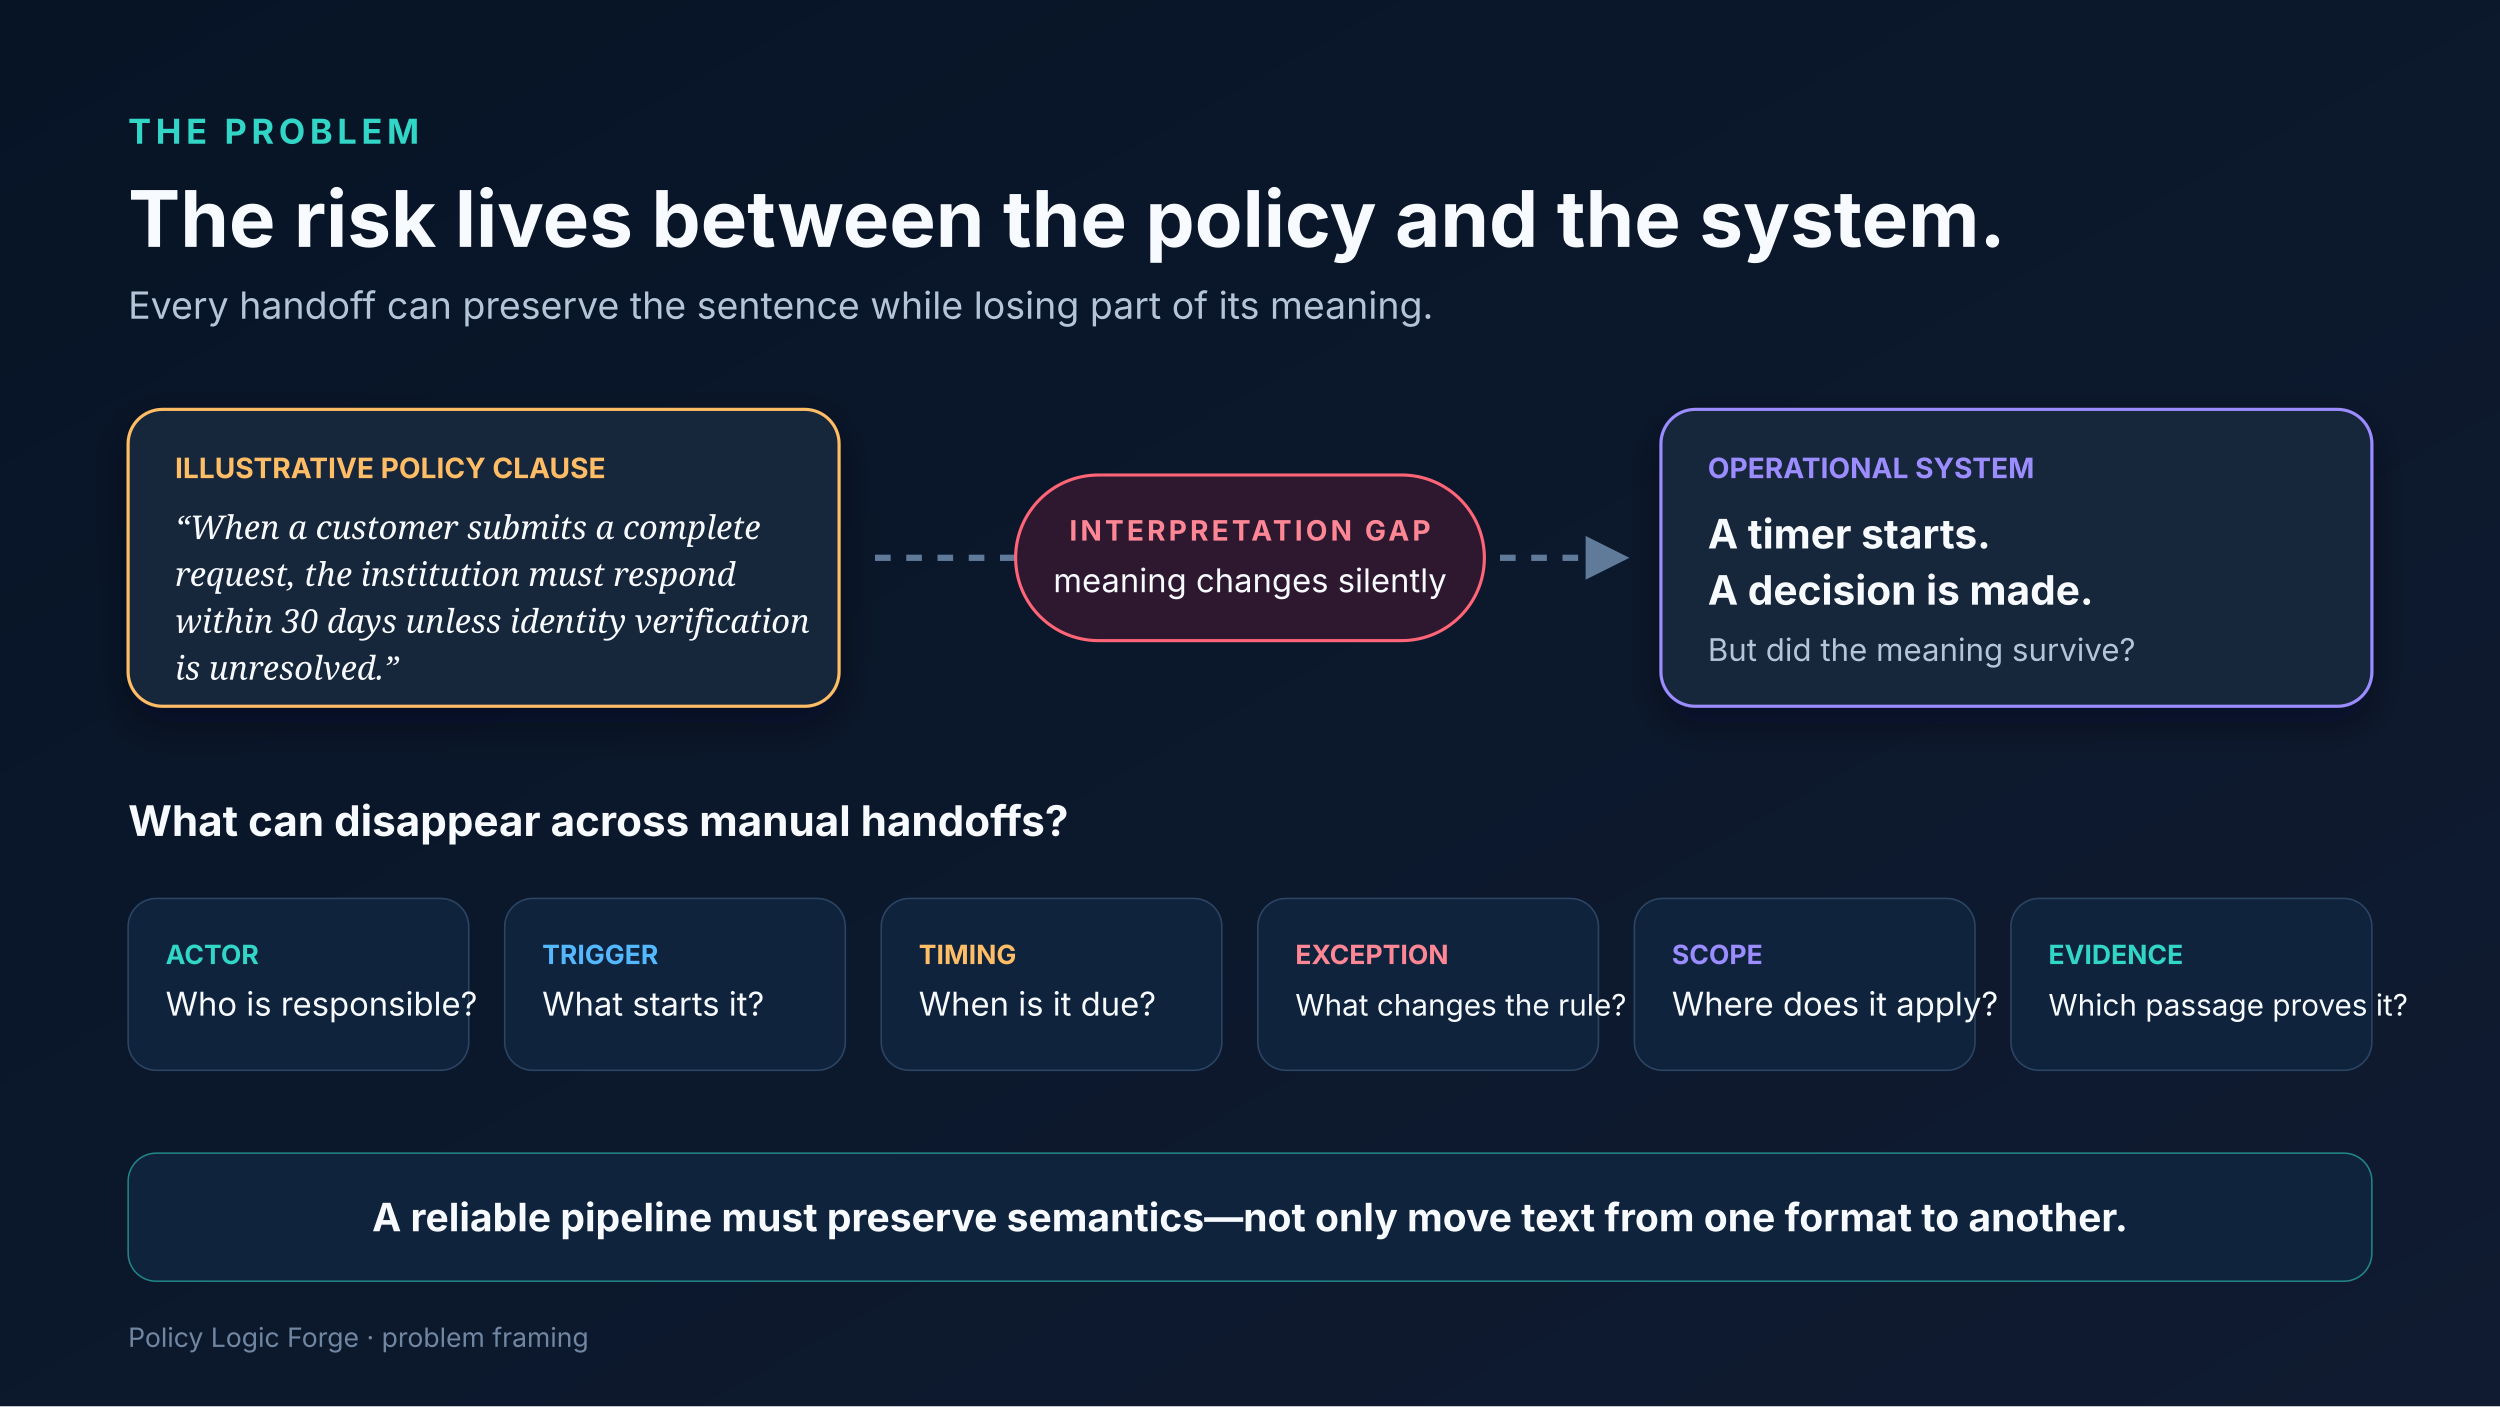
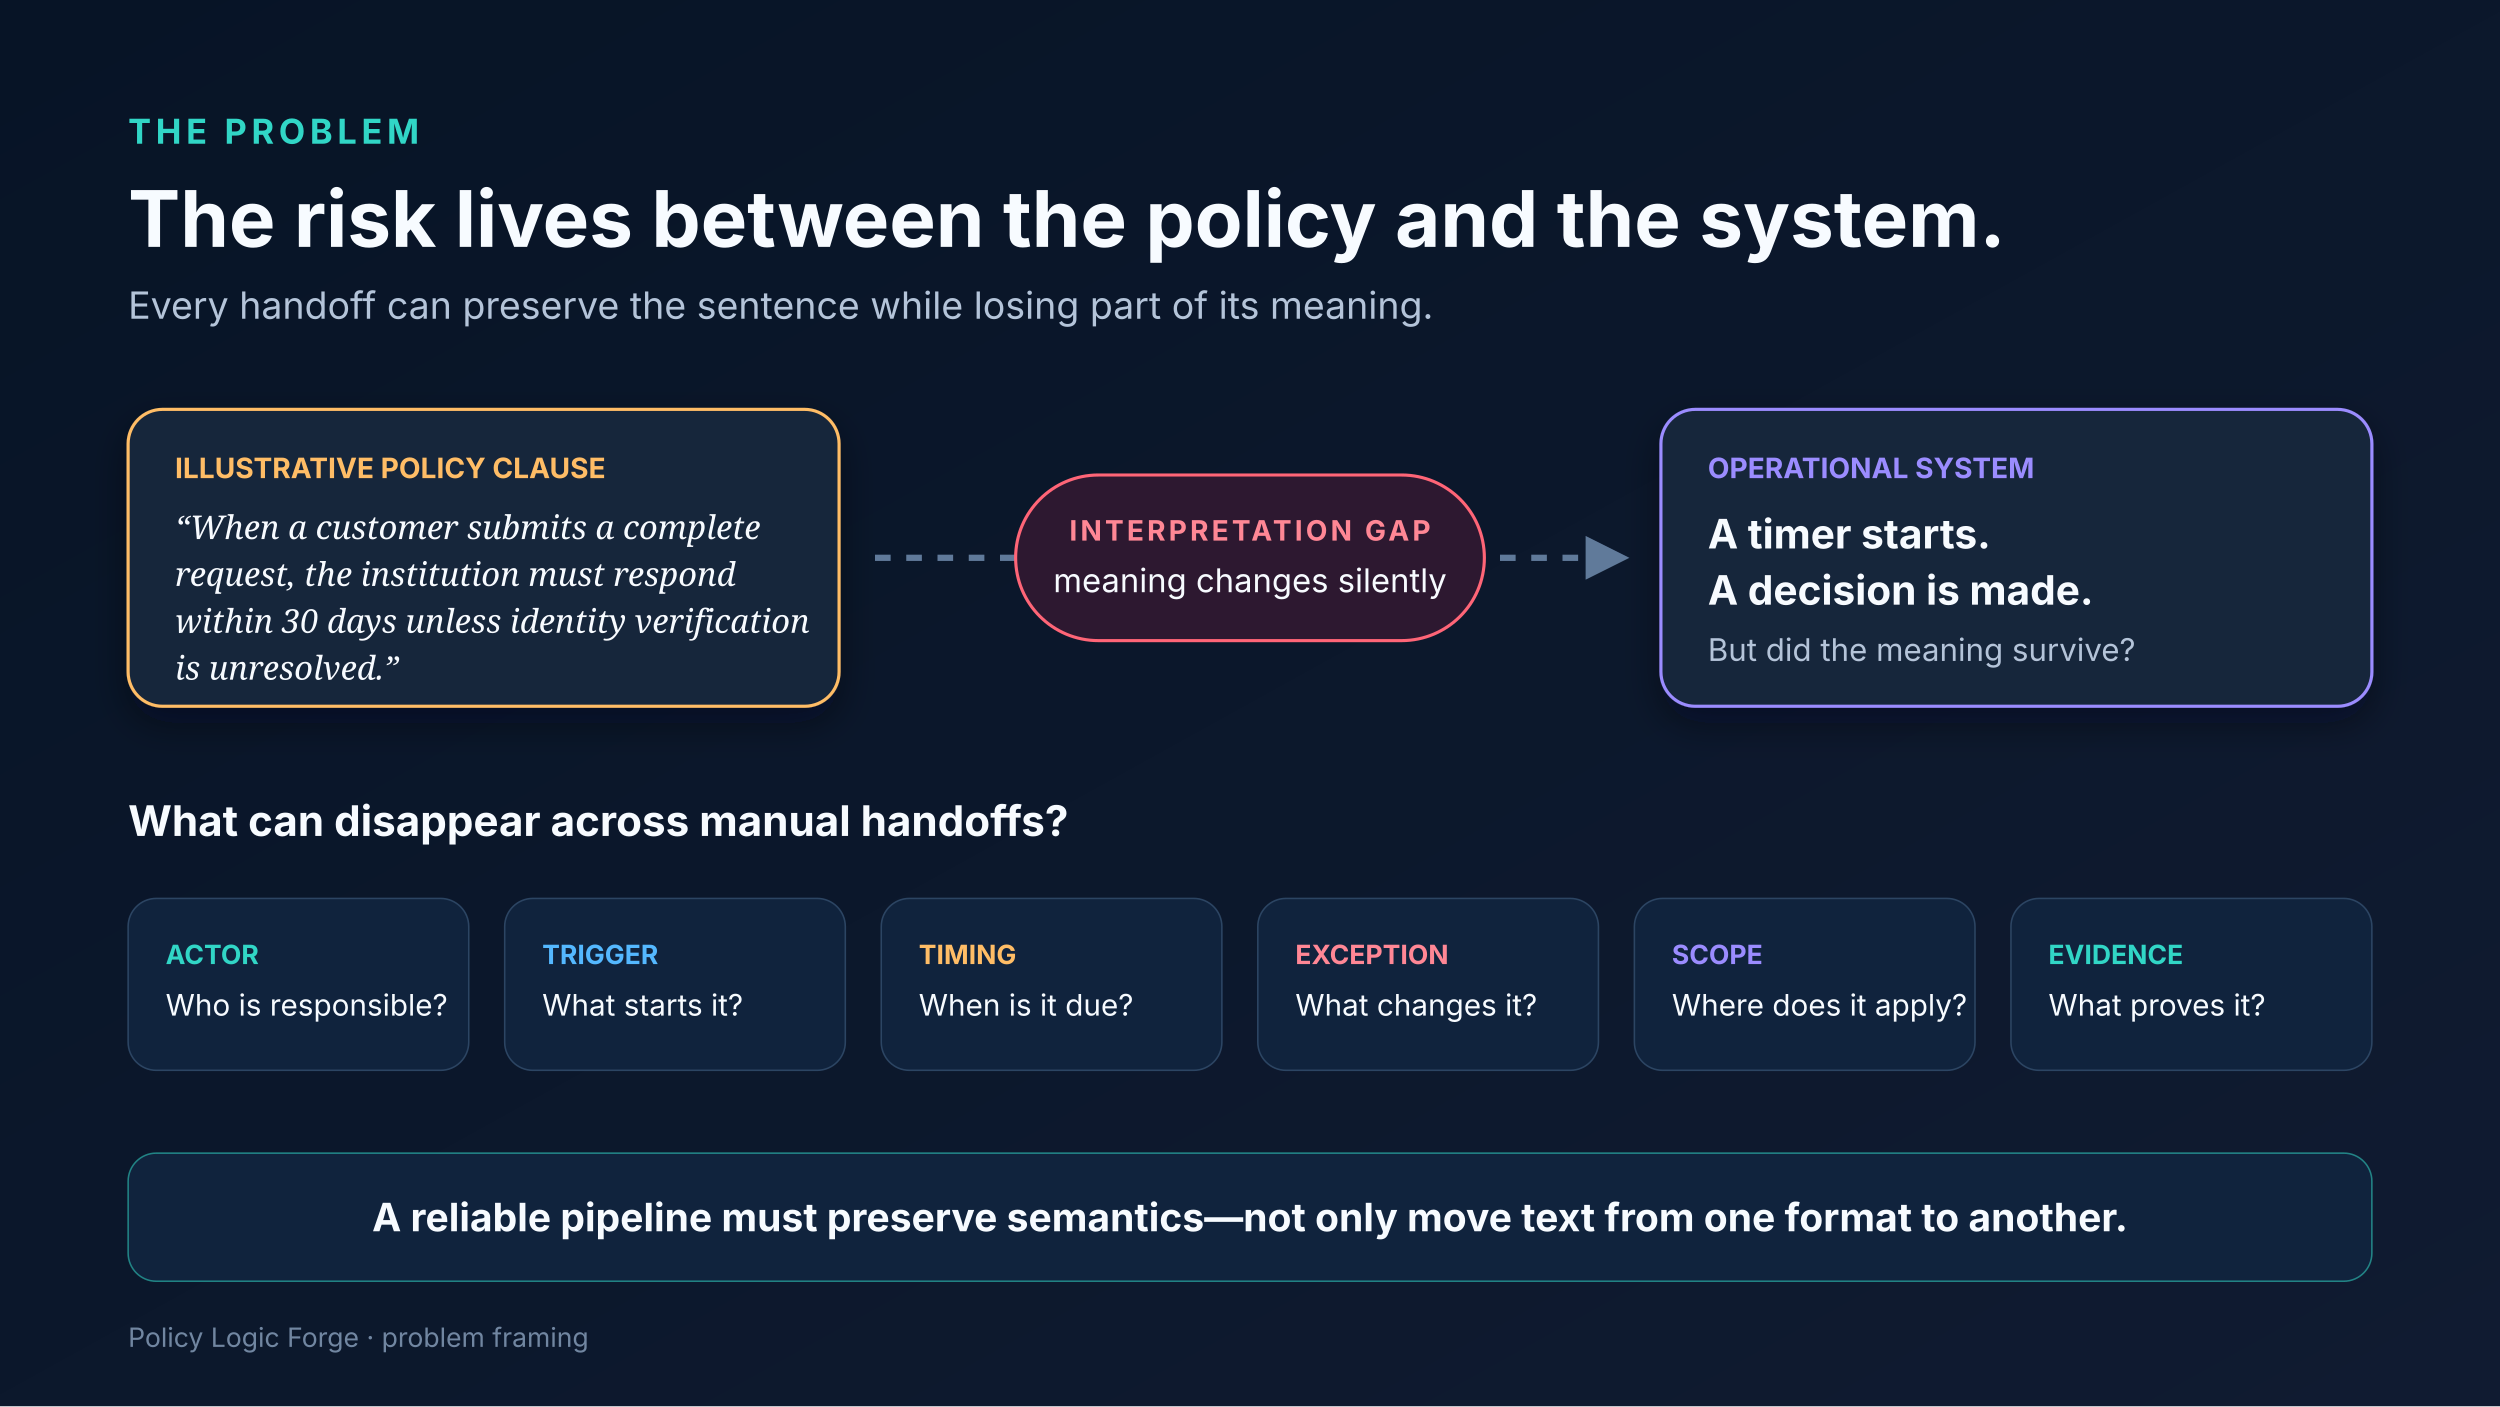
<svg xmlns="http://www.w3.org/2000/svg" width="1600" height="900" viewBox="0 0 1600 900" role="img" aria-labelledby="title desc">
  <defs>
    <linearGradient id="bg2" x1="0" y1="0" x2="1" y2="1">
      <stop stop-color="#071426" />
      <stop offset="1" stop-color="#101b31" />
    </linearGradient>
    <marker id="a2" viewBox="0 0 10 10" refX="9" refY="5" markerWidth="7" markerHeight="7" orient="auto">
      <path d="M0 0l10 5-10 5z" fill="#607a9a" />
    </marker>
    <filter id="s2" x="-20%" y="-20%" width="140%" height="140%">
      <feDropShadow dx="0" dy="10" stdDeviation="12" flood-color="#020914" flood-opacity=".42" />
    </filter>
  </defs>
  <rect width="1600" height="900" fill="url(#bg2)" />
  <text x="82" y="92" fill="#31d6c6" font-family="Inter,Arial,sans-serif" font-size="22" font-weight="700" letter-spacing="3">THE PROBLEM</text>
  <text x="82" y="158" fill="#f7fbff" font-family="Inter,Arial,sans-serif" font-size="50" font-weight="750">The risk lives between the policy and the system.</text>
  <text x="82" y="204" fill="#b4c4d9" font-family="Inter,Arial,sans-serif" font-size="24">Every handoff can preserve the sentence while losing part of its meaning.</text>
  <g filter="url(#s2)">
    <rect x="82" y="262" width="455" height="190" rx="22" fill="#17253a" stroke="#ffbd66" stroke-width="2" />
    <text x="112" y="306" fill="#ffbd66" font-family="Inter,Arial,sans-serif" font-size="18" font-weight="700">ILLUSTRATIVE POLICY CLAUSE</text>
    <text x="112" y="345" fill="#f7fbff" font-family="Georgia,serif" font-size="21" font-style="italic">“When a customer submits a complete</text>
    <text x="112" y="375" fill="#f7fbff" font-family="Georgia,serif" font-size="21" font-style="italic">request, the institution must respond</text>
    <text x="112" y="405" fill="#f7fbff" font-family="Georgia,serif" font-size="21" font-style="italic">within 30 days unless identity verification</text>
    <text x="112" y="435" fill="#f7fbff" font-family="Georgia,serif" font-size="21" font-style="italic">is unresolved.”</text>
    <rect x="1063" y="262" width="455" height="190" rx="22" fill="#17253a" stroke="#9b8cff" stroke-width="2" />
    <text x="1093" y="306" fill="#9b8cff" font-family="Inter,Arial,sans-serif" font-size="18" font-weight="700">OPERATIONAL SYSTEM</text>
    <text x="1093" y="351" fill="#f7fbff" font-family="Inter,Arial,sans-serif" font-size="26" font-weight="700">A timer starts.</text>
    <text x="1093" y="387" fill="#f7fbff" font-family="Inter,Arial,sans-serif" font-size="26" font-weight="700">A decision is made.</text>
    <text x="1093" y="423" fill="#b4c4d9" font-family="Inter,Arial,sans-serif" font-size="20">But did the meaning survive?</text>
  </g>
  <path d="M560 357h480" stroke="#607a9a" stroke-width="4" stroke-dasharray="10 10" marker-end="url(#a2)" />
  <rect x="650" y="304" width="300" height="106" rx="53" fill="#2d1830" stroke="#ff6577" stroke-width="2" />
  <text x="800" y="346" text-anchor="middle" fill="#ff8795" font-family="Inter,Arial,sans-serif" font-size="18" font-weight="700" letter-spacing="2">INTERPRETATION GAP</text>
  <text x="800" y="379" text-anchor="middle" fill="#f7fbff" font-family="Inter,Arial,sans-serif" font-size="21">meaning changes silently</text>
  <text x="82" y="535" fill="#f7fbff" font-family="Inter,Arial,sans-serif" font-size="27" font-weight="700">What can disappear across manual handoffs?</text>
  <g font-family="Inter,Arial,sans-serif">
    <g transform="translate(82 575)">
      <rect width="218" height="110" rx="18" fill="#10233d" stroke="#2c4563" />
      <text x="24" y="42" fill="#31d6c6" font-size="17" font-weight="700">ACTOR</text>
-       <text x="24" y="75" fill="#f7fbff" font-size="21">Who is responsible?</text>
+       <text x="24" y="75" fill="#f7fbff" font-size="19">Who is responsible?</text>
    </g>
    <g transform="translate(323 575)">
      <rect width="218" height="110" rx="18" fill="#10233d" stroke="#2c4563" />
      <text x="24" y="42" fill="#54b8ff" font-size="17" font-weight="700">TRIGGER</text>
-       <text x="24" y="75" fill="#f7fbff" font-size="21">What starts it?</text>
+       <text x="24" y="75" fill="#f7fbff" font-size="19">What starts it?</text>
    </g>
    <g transform="translate(564 575)">
      <rect width="218" height="110" rx="18" fill="#10233d" stroke="#2c4563" />
      <text x="24" y="42" fill="#ffbd66" font-size="17" font-weight="700">TIMING</text>
-       <text x="24" y="75" fill="#f7fbff" font-size="21">When is it due?</text>
+       <text x="24" y="75" fill="#f7fbff" font-size="19">When is it due?</text>
    </g>
    <g transform="translate(805 575)">
      <rect width="218" height="110" rx="18" fill="#10233d" stroke="#2c4563" />
      <text x="24" y="42" fill="#ff8795" font-size="17" font-weight="700">EXCEPTION</text>
-       <text x="24" y="75" fill="#f7fbff" font-size="19">What changes the rule?</text>
+       <text x="24" y="75" fill="#f7fbff" font-size="19">What changes it?</text>
    </g>
    <g transform="translate(1046 575)">
      <rect width="218" height="110" rx="18" fill="#10233d" stroke="#2c4563" />
      <text x="24" y="42" fill="#9b8cff" font-size="17" font-weight="700">SCOPE</text>
-       <text x="24" y="75" fill="#f7fbff" font-size="21">Where does it apply?</text>
+       <text x="24" y="75" fill="#f7fbff" font-size="19">Where does it apply?</text>
    </g>
    <g transform="translate(1287 575)">
      <rect width="231" height="110" rx="18" fill="#10233d" stroke="#2c4563" />
      <text x="24" y="42" fill="#31d6c6" font-size="17" font-weight="700">EVIDENCE</text>
-       <text x="24" y="75" fill="#f7fbff" font-size="19">Which passage proves it?</text>
+       <text x="24" y="75" fill="#f7fbff" font-size="19">What proves it?</text>
    </g>
  </g>
  <rect x="82" y="738" width="1436" height="82" rx="18" fill="#10233d" stroke="#31d6c6" stroke-opacity=".55" />
  <text x="800" y="788" text-anchor="middle" fill="#f7fbff" font-family="Inter,Arial,sans-serif" font-size="25" font-weight="650">A reliable pipeline must preserve semantics—not only move text from one format to another.</text>
  <text x="82" y="862" fill="#7186a1" font-family="Inter,Arial,sans-serif" font-size="17">Policy Logic Forge · problem framing</text>
</svg>
